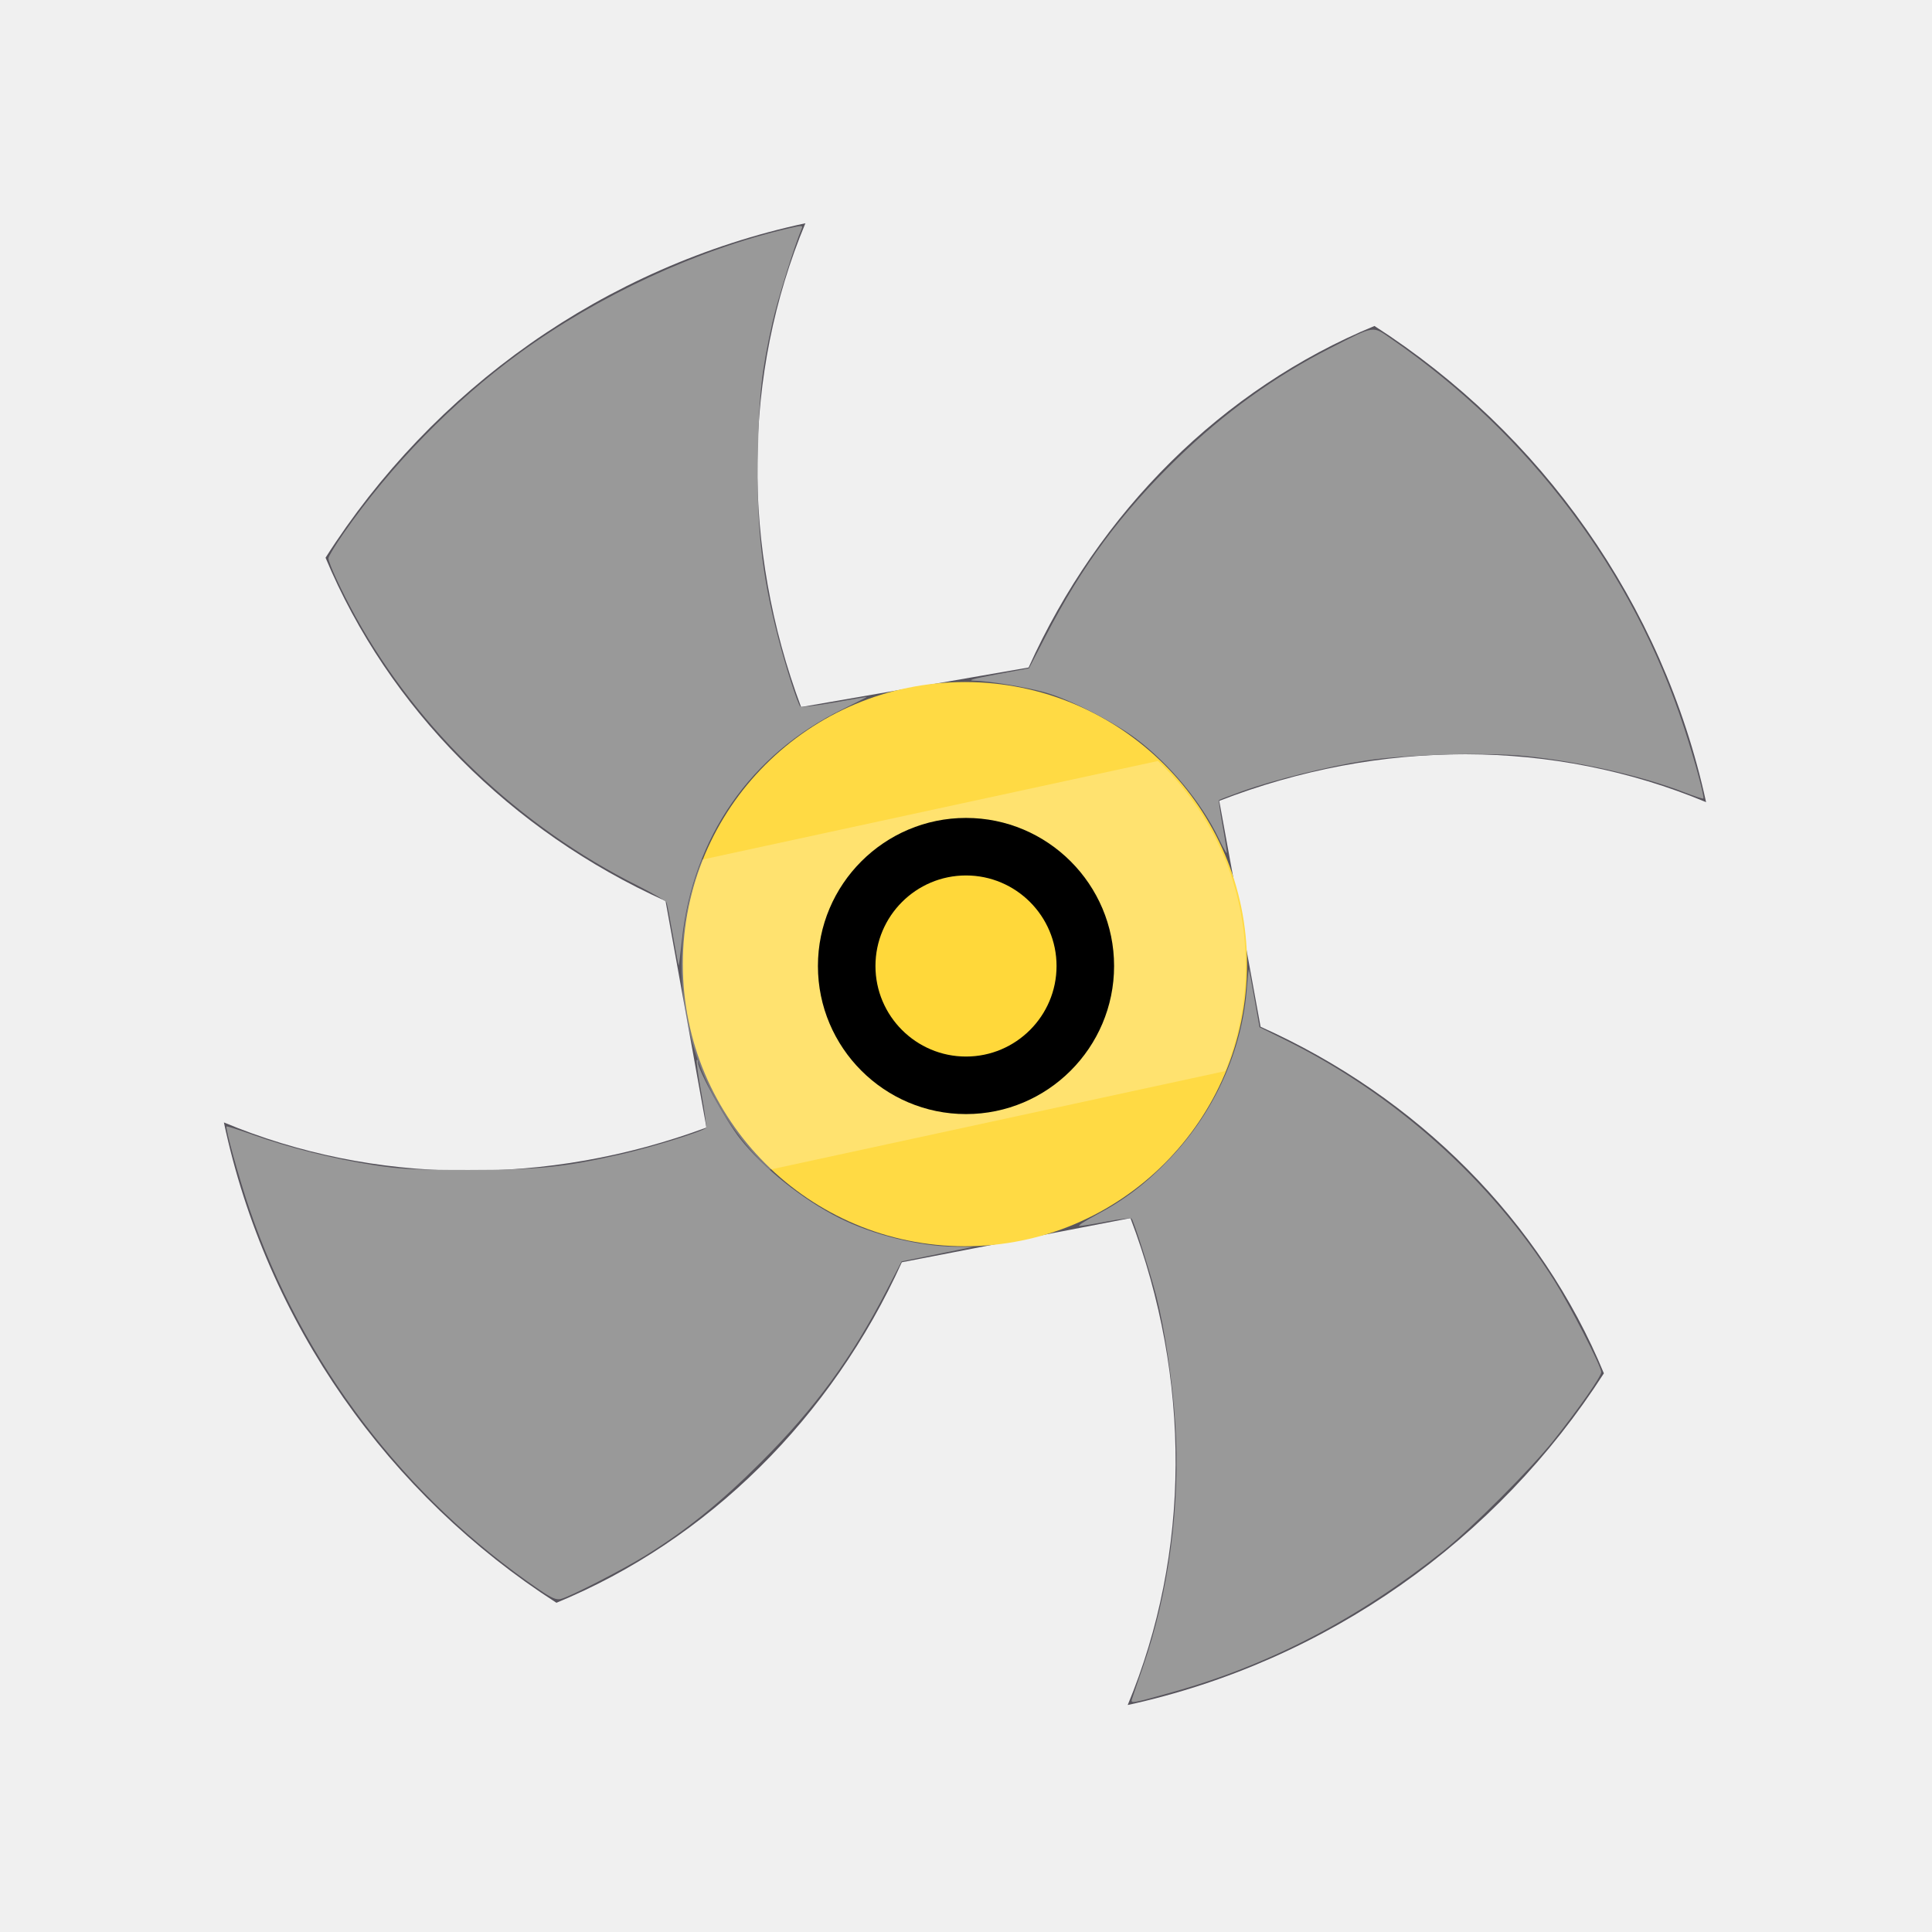
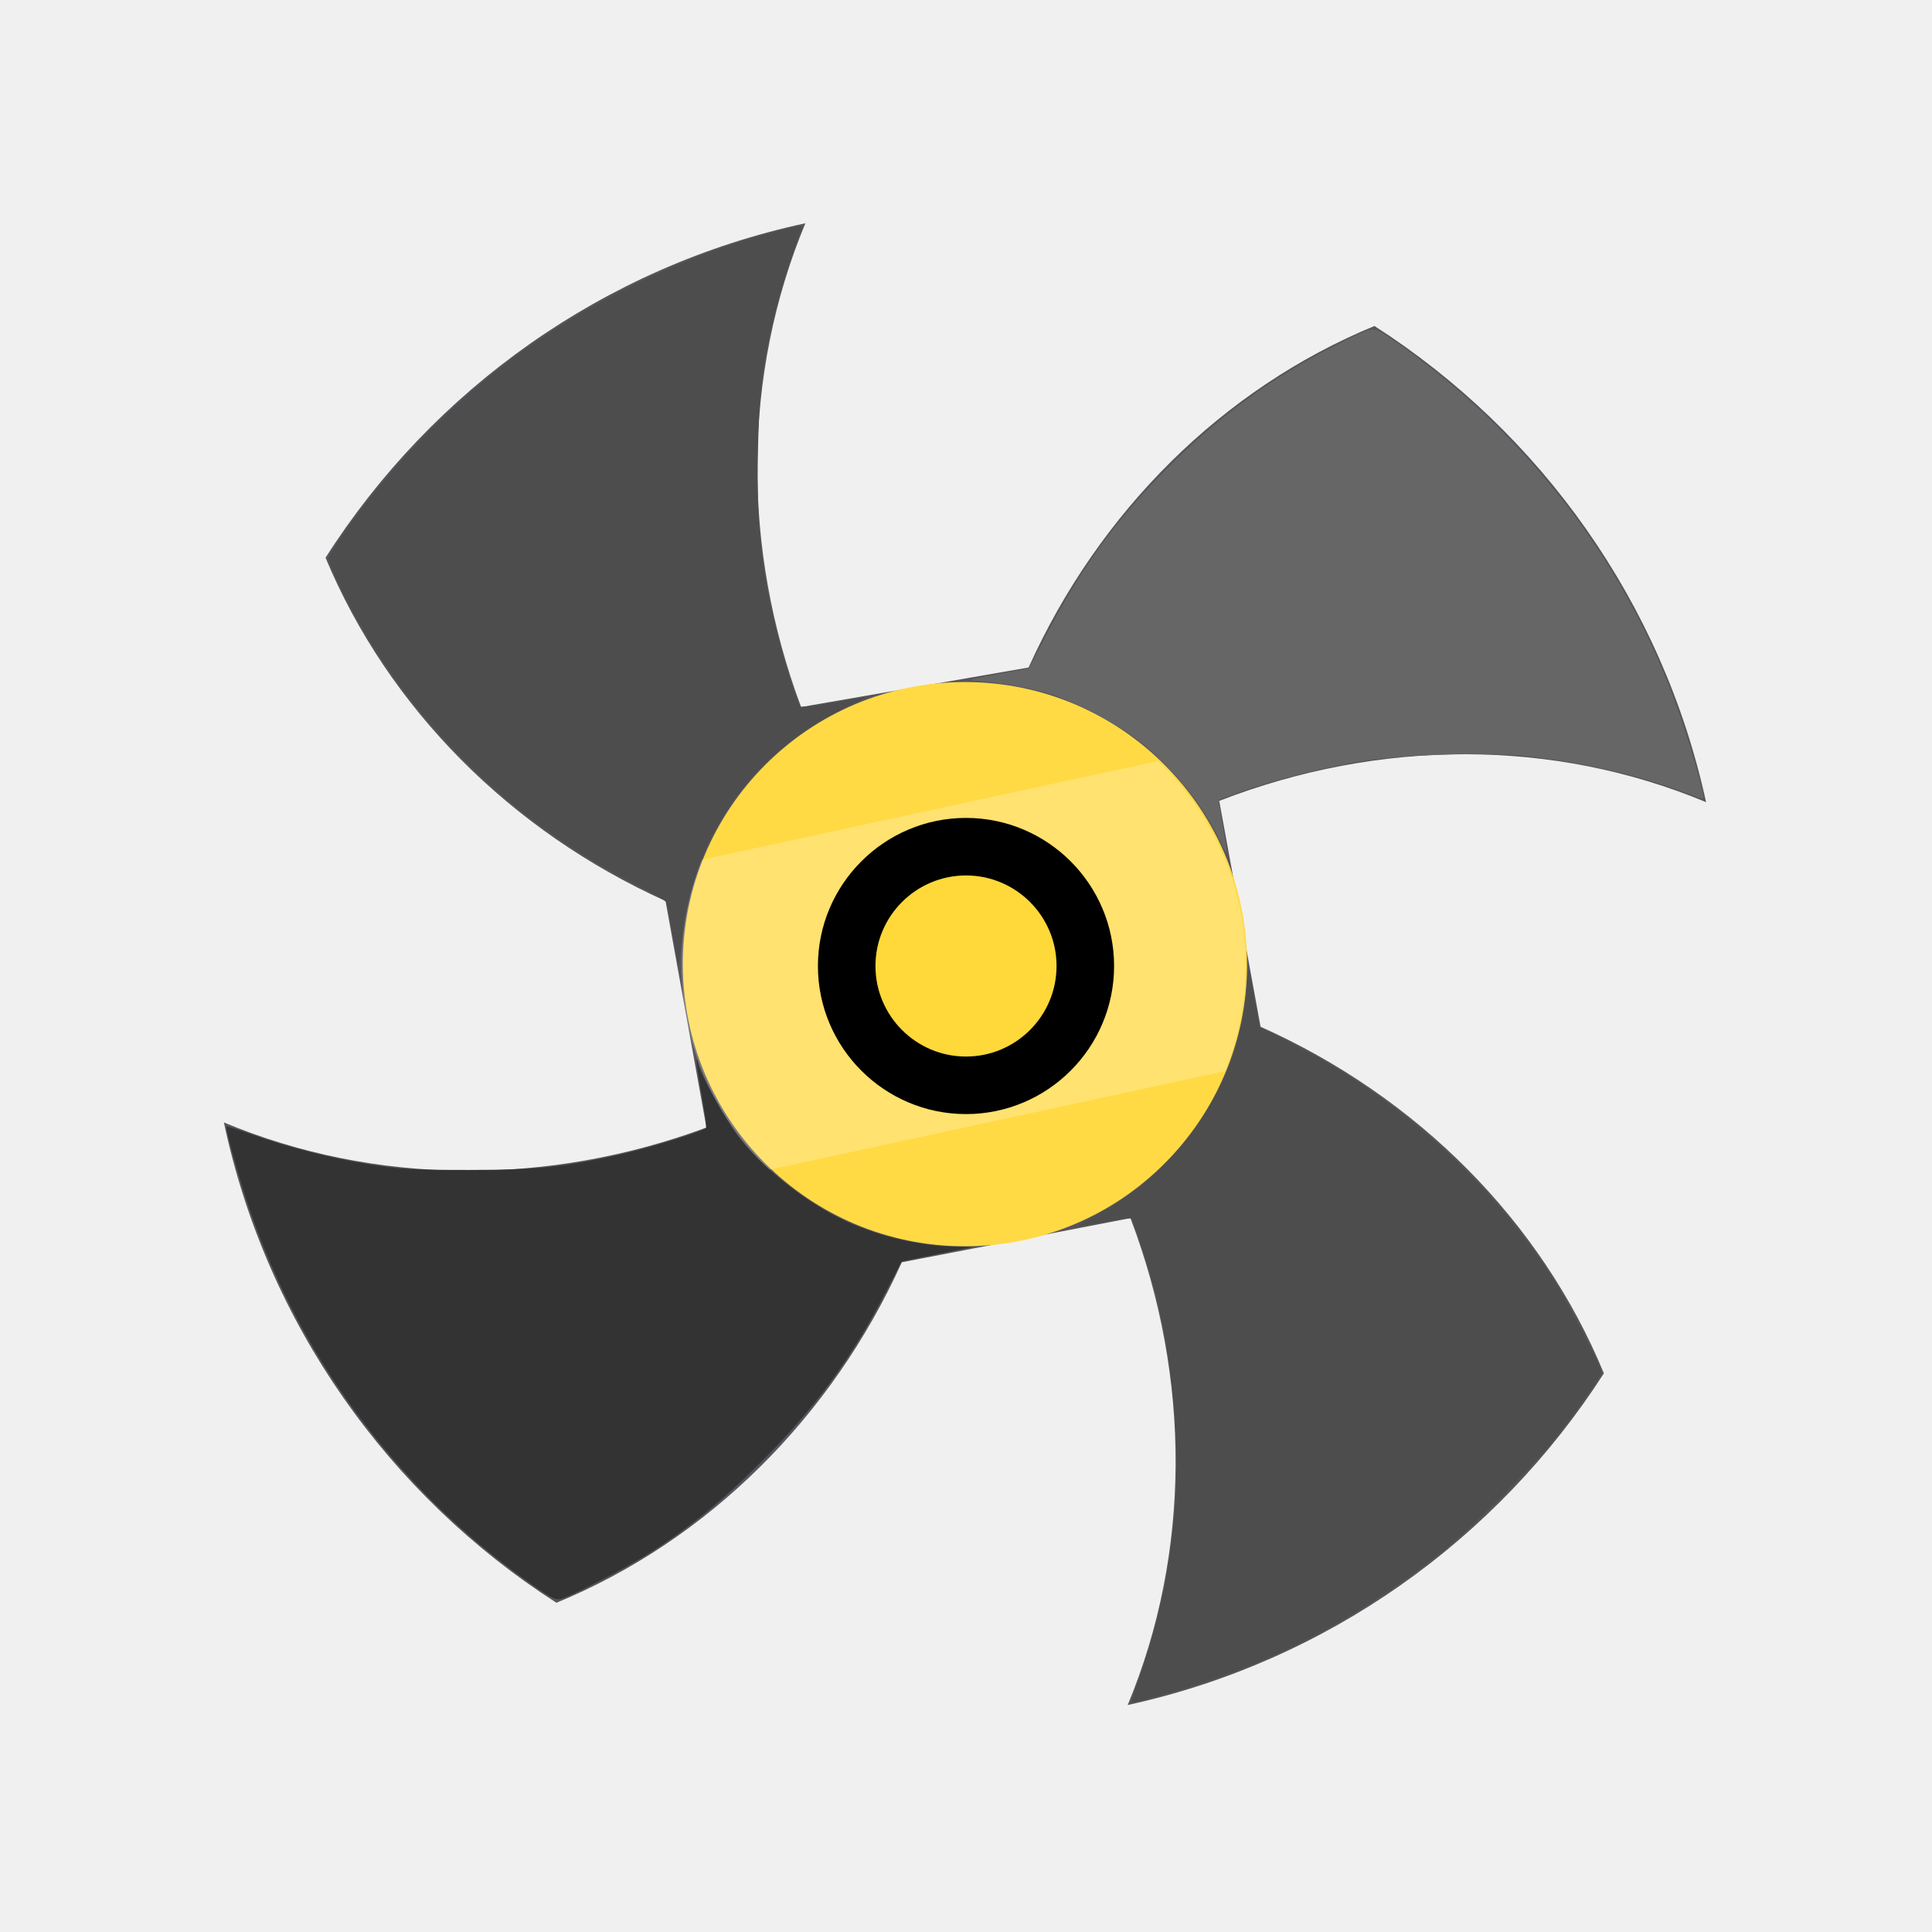
<svg xmlns="http://www.w3.org/2000/svg" version="1.1" id="Layer_1" x="0px" y="0px" viewBox="0 0 512 512" style="enable-background:new 0 0 512 512;" xml:space="preserve">
  <defs id="defs8900" />
  <path style="fill:#57545C;" d="M334.067,272.101l-10.954-59.862c42.635-16.526,88.582-16.529,129.018,0.341  c-11.518-52.825-43.802-97.891-87.885-126.194c-40.231,16.592-73.046,49.182-91.658,90.508l-60.289,10.474  c-15.798-42.227-15.532-88.226,1.14-128.204c-53.325,11.461-98.789,44.076-127.168,88.641c16.653,39.9,49.062,72.445,90.107,90.97  l10.835,60.032c-42.148,15.649-88.014,15.311-127.879-1.351c11.306,53.301,43.735,98.796,88.125,127.296  c40.141-16.554,72.896-49.04,91.531-90.235l60.588-11.703c16.144,42.441,16.019,88.784-0.725,129.031  c52.826-11.52,97.892-43.809,126.193-87.897C408.389,323.574,375.607,290.676,334.067,272.101z" id="path8851" />
  <circle style="fill:#FFDA44;" cx="255.714" cy="255.511" r="74.762" id="circle8853" />
  <circle style="fill:#FFCD00;" cx="255.734" cy="255.511" r="31.622" id="circle8855" />
  <g style="opacity:0.23;" id="g8859">
    <path style="fill:#FFFFFF;" d="M330.125,255.835c0-21.323-8.941-40.545-23.261-54.165L186.05,227.813   c-3.504,8.656-5.45,18.109-5.45,28.022c0,21.323,8.941,40.545,23.261,54.165l120.814-26.143   C328.178,275.201,330.125,265.748,330.125,255.835z" id="path8857" />
  </g>
  <path d="M256.001,216.758c-21.639,0-39.243,17.604-39.243,39.243s17.604,39.242,39.243,39.242s39.243-17.603,39.243-39.242  S277.639,216.758,256.001,216.758z M256.001,279.996c-13.231,0-23.996-10.764-23.996-23.995c0-13.232,10.764-23.996,23.996-23.996  c13.232,0,23.996,10.764,23.996,23.996C279.996,269.232,269.232,279.996,256.001,279.996z" id="path8863" />
  <g id="g8867">
</g>
  <g id="g8869">
</g>
  <g id="g8871">
</g>
  <g id="g8873">
</g>
  <g id="g8875">
</g>
  <g id="g8877">
</g>
  <g id="g8879">
</g>
  <g id="g8881">
</g>
  <g id="g8883">
</g>
  <g id="g8885">
</g>
  <g id="g8887">
</g>
  <g id="g8889">
</g>
  <g id="g8891">
</g>
  <g id="g8893">
</g>
  <g id="g8895">
</g>
-   <path style="fill:#999999;stroke-width:0.604" d="M 142.908,421.277 C 107.221,396.921 80.165,361.381 66.12,320.412 c -2.689,-7.844 -6.481,-21.491 -6.082,-21.889 0.115,-0.115 3.314,0.902 7.11,2.26 9.343,3.341 21.016,6.275 31.47,7.909 7.464,1.167 11.045,1.357 25.603,1.357 18.206,0 25.356,-0.737 40.456,-4.172 7.981,-1.815 21.907,-6.142 22.415,-6.964 0.201,-0.326 -0.341,-4.436 -1.205,-9.133 -0.864,-4.697 -1.423,-8.688 -1.243,-8.869 0.181,-0.181 0.328,0.116 0.328,0.66 0,2.051 7.384,15.429 11.132,20.169 6.21,7.854 16.532,16.114 26.253,21.009 9.005,4.534 21.169,7.543 30.922,7.646 l 4.534,0.048 -9.442,1.919 -9.442,1.919 -3.918,7.584 c -9.359,18.118 -18.925,31.2 -33.376,45.648 -10.675,10.673 -19.823,18.069 -30.566,24.717 -6.198,3.835 -19.941,10.885 -22.444,11.513 -1.207,0.303 -2.442,-0.23 -5.718,-2.465 z" id="path18062" />
-   <path style="fill:#999999;stroke-width:0.604" d="m 178.346,247.987 c -0.767,-4.403 -1.529,-8.362 -1.693,-8.796 -0.164,-0.434 -3.561,-2.425 -7.549,-4.424 -31.602,-15.842 -58.159,-41.133 -74.818,-71.253 -3.731,-6.746 -7.24,-14.285 -7.24,-15.555 0,-0.493 1.82,-3.507 4.045,-6.698 12.519,-17.956 29.067,-34.911 46.447,-47.588 21.075,-15.374 47.367,-27.565 71.512,-33.16 3.551,-0.823 3.795,-0.814 3.388,0.129 -1.835,4.255 -6.49,19.207 -7.75,24.893 -2.867,12.937 -3.492,18.49 -3.824,33.996 -0.425,19.816 0.912,32.233 5.304,49.268 1.976,7.665 5.203,17.713 5.922,18.441 0.246,0.249 4.242,-0.225 8.88,-1.055 4.638,-0.83 8.568,-1.507 8.735,-1.506 0.166,0.002 -2.69,1.463 -6.347,3.246 -24.404,11.904 -39.736,33.917 -42.65,61.234 -0.384,3.596 -0.758,6.605 -0.832,6.686 -0.074,0.081 -0.762,-3.455 -1.529,-7.858 z" id="path18064" />
-   <path style="fill:#999999;stroke-width:0.604" d="m 322.986,222.242 c -4.577,-9.563 -12.918,-19.657 -21.811,-26.394 -6.128,-4.643 -17.797,-10.586 -24.32,-12.386 -5.144,-1.42 -14.685,-2.987 -18.739,-3.077 -1.924,-0.043 -0.19,-0.53 5.928,-1.666 l 8.648,-1.605 4.384,-8.463 c 9.807,-18.929 19.912,-32.58 34.916,-47.166 12.403,-12.058 25.829,-21.735 40.549,-29.228 12.007,-6.111 11.085,-5.971 16.177,-2.463 36.714,25.292 64.077,61.649 77.583,103.085 2.849,8.739 5.468,18.371 5.097,18.742 -0.118,0.118 -2.318,-0.603 -4.889,-1.602 -11.43,-4.438 -27.901,-8.198 -42.333,-9.662 -10.309,-1.046 -31.615,-0.436 -42.335,1.212 -9.842,1.513 -24.173,5.074 -32.62,8.105 -3.281,1.177 -6.067,2.242 -6.192,2.366 -0.124,0.124 0.335,3.292 1.019,7.041 0.685,3.748 1.159,6.898 1.053,6.999 -0.105,0.101 -1.058,-1.626 -2.117,-3.838 z" id="path18066" />
-   <path style="fill:#999999;stroke-width:0.604" d="m 300,450.223 c 0.182,-0.599 1.457,-4.33 2.832,-8.292 6.96,-20.047 10.044,-43.262 8.619,-64.882 -0.731,-11.097 -2.761,-24.704 -4.994,-33.486 -1.524,-5.993 -5.978,-19.972 -6.566,-20.607 -0.227,-0.245 -3.2,0.095 -6.608,0.756 -3.407,0.661 -6.662,1.196 -7.232,1.189 -0.57,-0.006 1.44,-1.326 4.466,-2.933 7.709,-4.093 13.56,-8.603 19.886,-15.327 11.638,-12.371 18.786,-28.373 20.033,-44.845 0.229,-3.021 0.486,-5.221 0.571,-4.888 0.085,0.332 0.746,3.916 1.467,7.964 l 1.312,7.359 6.745,3.33 c 29.046,14.341 54.402,36.992 71.289,63.685 4.204,6.644 12.528,22.84 12.528,24.375 0,1.147 -5.978,9.714 -12.639,18.114 -5.969,7.527 -21.745,23.314 -29.372,29.393 -22.41,17.86 -46.028,30.161 -71.632,37.306 -11.031,3.078 -11.102,3.09 -10.706,1.791 z" id="path18068" />
+   <path style="fill:#333333;stroke-width:0.604" d="M 142.908,421.277 C 107.221,396.921 80.165,361.381 66.12,320.412 c -2.689,-7.844 -6.481,-21.491 -6.082,-21.889 0.115,-0.115 3.314,0.902 7.11,2.26 9.343,3.341 21.016,6.275 31.47,7.909 7.464,1.167 11.045,1.357 25.603,1.357 18.206,0 25.356,-0.737 40.456,-4.172 7.981,-1.815 21.907,-6.142 22.415,-6.964 0.201,-0.326 -0.341,-4.436 -1.205,-9.133 -0.864,-4.697 -1.423,-8.688 -1.243,-8.869 0.181,-0.181 0.328,0.116 0.328,0.66 0,2.051 7.384,15.429 11.132,20.169 6.21,7.854 16.532,16.114 26.253,21.009 9.005,4.534 21.169,7.543 30.922,7.646 l 4.534,0.048 -9.442,1.919 -9.442,1.919 -3.918,7.584 c -9.359,18.118 -18.925,31.2 -33.376,45.648 -10.675,10.673 -19.823,18.069 -30.566,24.717 -6.198,3.835 -19.941,10.885 -22.444,11.513 -1.207,0.303 -2.442,-0.23 -5.718,-2.465 z" id="path18062" />
+   <path style="fill:#4d4d4d;stroke-width:0.604" d="m 178.346,247.987 c -0.767,-4.403 -1.529,-8.362 -1.693,-8.796 -0.164,-0.434 -3.561,-2.425 -7.549,-4.424 -31.602,-15.842 -58.159,-41.133 -74.818,-71.253 -3.731,-6.746 -7.24,-14.285 -7.24,-15.555 0,-0.493 1.82,-3.507 4.045,-6.698 12.519,-17.956 29.067,-34.911 46.447,-47.588 21.075,-15.374 47.367,-27.565 71.512,-33.16 3.551,-0.823 3.795,-0.814 3.388,0.129 -1.835,4.255 -6.49,19.207 -7.75,24.893 -2.867,12.937 -3.492,18.49 -3.824,33.996 -0.425,19.816 0.912,32.233 5.304,49.268 1.976,7.665 5.203,17.713 5.922,18.441 0.246,0.249 4.242,-0.225 8.88,-1.055 4.638,-0.83 8.568,-1.507 8.735,-1.506 0.166,0.002 -2.69,1.463 -6.347,3.246 -24.404,11.904 -39.736,33.917 -42.65,61.234 -0.384,3.596 -0.758,6.605 -0.832,6.686 -0.074,0.081 -0.762,-3.455 -1.529,-7.858 z" id="path18064" />
+   <path style="fill:#666666;stroke-width:0.604" d="m 322.986,222.242 c -4.577,-9.563 -12.918,-19.657 -21.811,-26.394 -6.128,-4.643 -17.797,-10.586 -24.32,-12.386 -5.144,-1.42 -14.685,-2.987 -18.739,-3.077 -1.924,-0.043 -0.19,-0.53 5.928,-1.666 l 8.648,-1.605 4.384,-8.463 c 9.807,-18.929 19.912,-32.58 34.916,-47.166 12.403,-12.058 25.829,-21.735 40.549,-29.228 12.007,-6.111 11.085,-5.971 16.177,-2.463 36.714,25.292 64.077,61.649 77.583,103.085 2.849,8.739 5.468,18.371 5.097,18.742 -0.118,0.118 -2.318,-0.603 -4.889,-1.602 -11.43,-4.438 -27.901,-8.198 -42.333,-9.662 -10.309,-1.046 -31.615,-0.436 -42.335,1.212 -9.842,1.513 -24.173,5.074 -32.62,8.105 -3.281,1.177 -6.067,2.242 -6.192,2.366 -0.124,0.124 0.335,3.292 1.019,7.041 0.685,3.748 1.159,6.898 1.053,6.999 -0.105,0.101 -1.058,-1.626 -2.117,-3.838 z" id="path18066" />
+   <path style="fill:#4d4d4d;stroke-width:0.604" d="m 300,450.223 c 0.182,-0.599 1.457,-4.33 2.832,-8.292 6.96,-20.047 10.044,-43.262 8.619,-64.882 -0.731,-11.097 -2.761,-24.704 -4.994,-33.486 -1.524,-5.993 -5.978,-19.972 -6.566,-20.607 -0.227,-0.245 -3.2,0.095 -6.608,0.756 -3.407,0.661 -6.662,1.196 -7.232,1.189 -0.57,-0.006 1.44,-1.326 4.466,-2.933 7.709,-4.093 13.56,-8.603 19.886,-15.327 11.638,-12.371 18.786,-28.373 20.033,-44.845 0.229,-3.021 0.486,-5.221 0.571,-4.888 0.085,0.332 0.746,3.916 1.467,7.964 l 1.312,7.359 6.745,3.33 c 29.046,14.341 54.402,36.992 71.289,63.685 4.204,6.644 12.528,22.84 12.528,24.375 0,1.147 -5.978,9.714 -12.639,18.114 -5.969,7.527 -21.745,23.314 -29.372,29.393 -22.41,17.86 -46.028,30.161 -71.632,37.306 -11.031,3.078 -11.102,3.09 -10.706,1.791 z" id="path18068" />
+   <path style="fill:#666666;fill-opacity:0;stroke-width:0.604" d="m 145.258,422.279 c -3.909,-2.235 -13.219,-9.293 -20.185,-15.302 -23.476,-20.25 -42.531,-46.74 -54.571,-75.863 -3.976,-9.617 -10.604,-30.94 -9.852,-31.692 0.164,-0.164 3.726,0.816 7.914,2.179 8.867,2.885 19.413,5.533 28.251,7.095 5.279,0.933 9.581,1.103 27.709,1.094 19.569,-0.009 22.125,-0.13 29.015,-1.367 9.265,-1.664 20.168,-4.403 27.806,-6.985 l 5.743,-1.941 -0.137,-3.293 c -0.075,-1.811 -0.304,-3.709 -0.508,-4.218 -0.204,-0.509 -0.469,-2.256 -0.59,-3.882 l -0.218,-2.957 3.974,6.886 c 4.942,8.565 9.209,13.92 15.199,19.074 8.987,7.734 18.138,12.938 28.421,16.165 5.215,1.636 14.328,3.329 18.541,3.444 1.67,0.046 0.028,0.56 -5.312,1.665 l -7.73,1.599 -4.245,8.101 c -10.085,19.243 -19.48,31.729 -35.988,47.828 -13.411,13.078 -23.775,20.522 -40.384,29.002 -5.208,2.659 -9.659,4.832 -9.891,4.828 -0.232,-0.004 -1.564,-0.66 -2.96,-1.459 z" id="path1" />
</svg>
